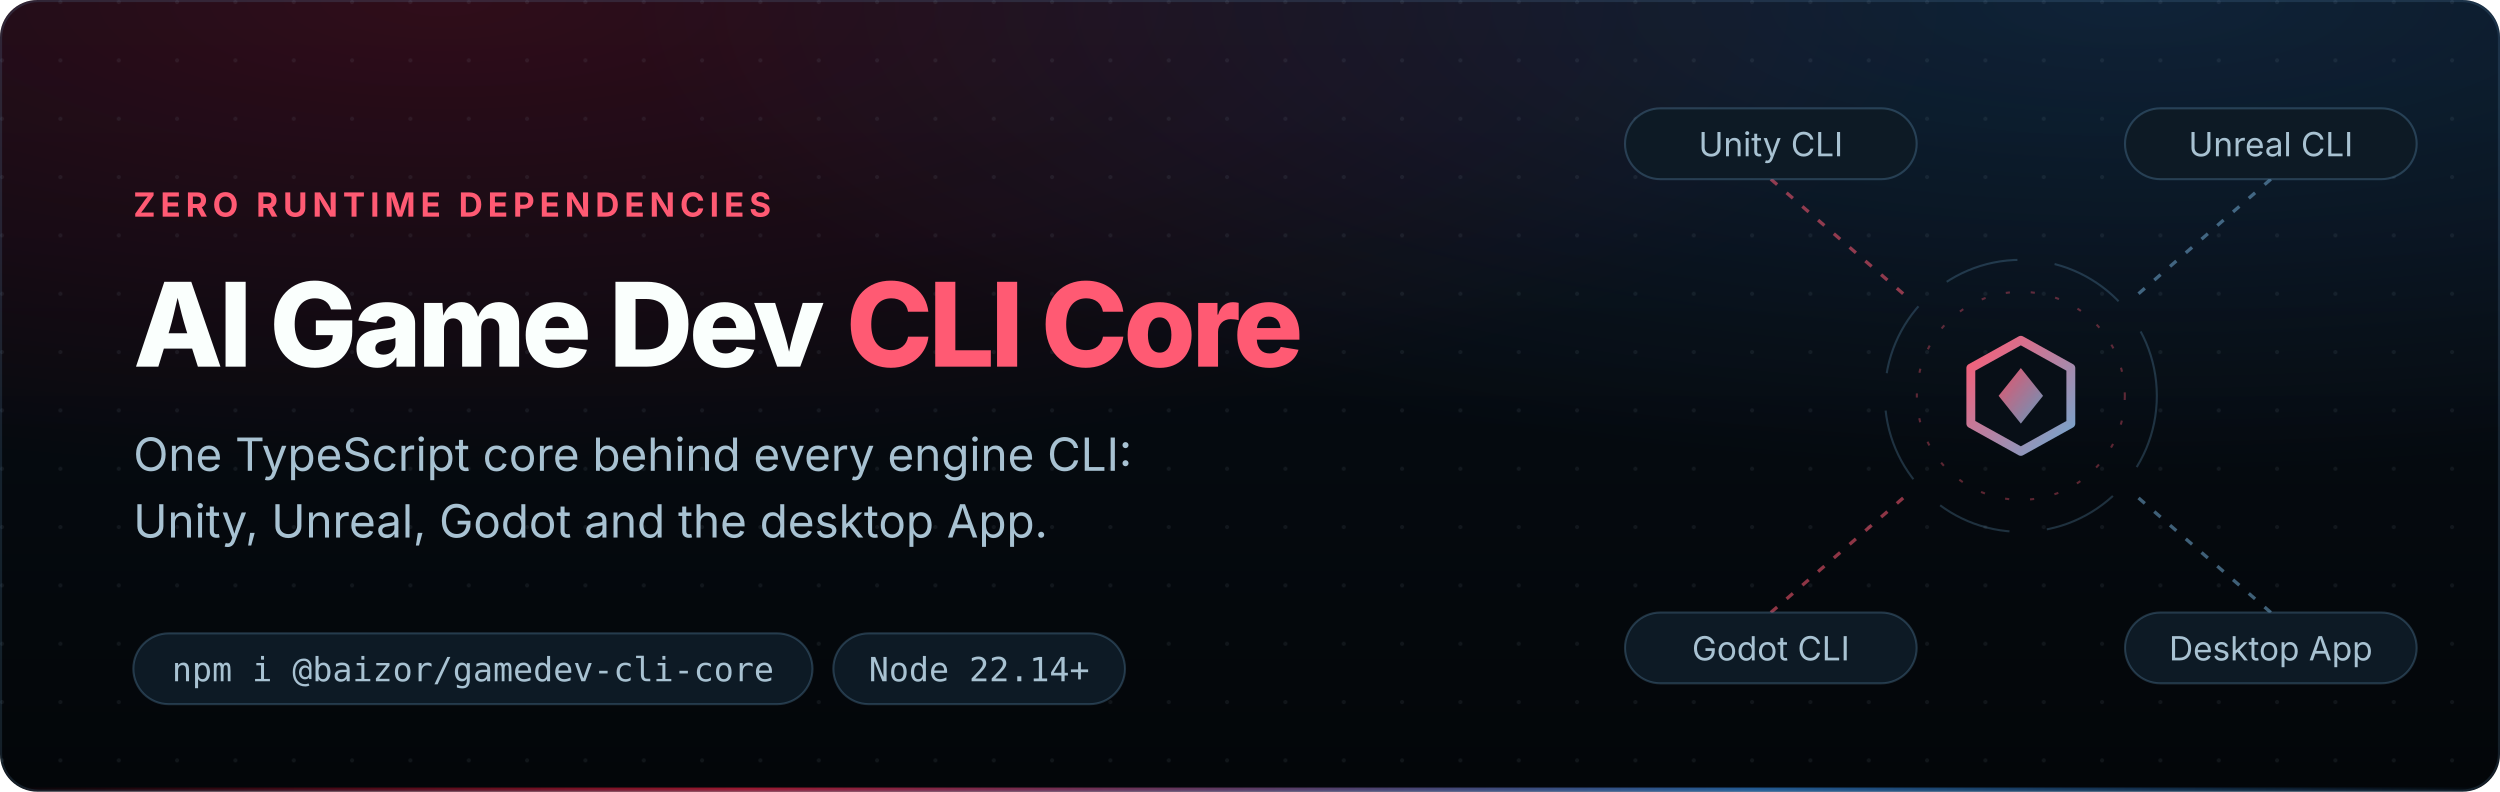
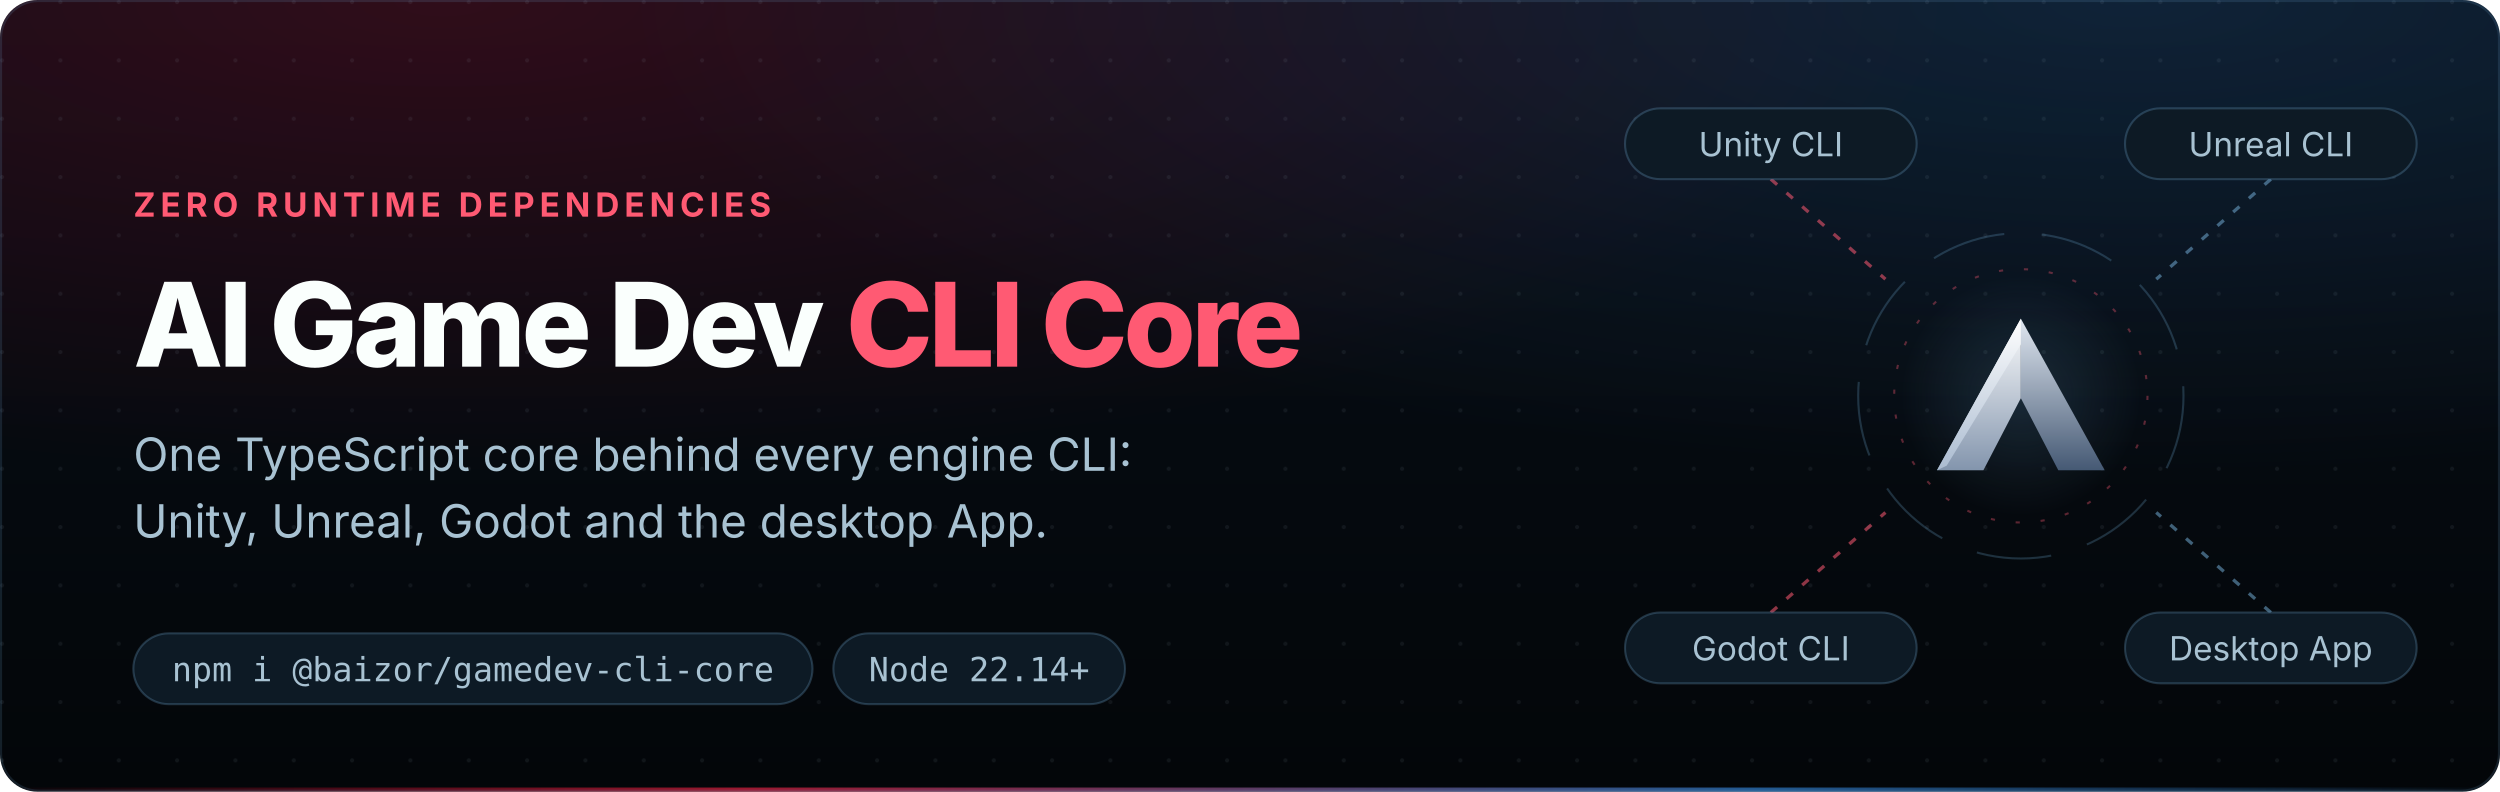
<svg xmlns="http://www.w3.org/2000/svg" width="1200" height="380" viewBox="0 0 1200 380" role="img" aria-label="AI Game Dev CLI Core: one TypeScript core behind the Unity, Unreal and Godot CLIs and the desktop App">
  <defs>
    <linearGradient id="bg" x1="0" y1="0" x2="0" y2="1">
      <stop offset="0" stop-color="#080F17" />
      <stop offset="1" stop-color="#030609" />
    </linearGradient>
    <radialGradient id="hzR" cx="0.18" cy="0" r="0.6">
      <stop offset="0" stop-color="#FF002A" stop-opacity="0.16" />
      <stop offset="1" stop-color="#FF002A" stop-opacity="0" />
    </radialGradient>
    <radialGradient id="hzB" cx="0.85" cy="0" r="0.6">
      <stop offset="0" stop-color="#3B9BFF" stop-opacity="0.14" />
      <stop offset="1" stop-color="#3B9BFF" stop-opacity="0" />
    </radialGradient>
    <pattern id="dots" width="28" height="28" patternUnits="userSpaceOnUse">
      <circle cx="1" cy="1" r="1" fill="#A8C2D2" fill-opacity="0.08" />
    </pattern>
    <linearGradient id="rule" x1="0" y1="0" x2="1" y2="0">
      <stop offset="0" stop-color="#FF002A" stop-opacity="0" />
      <stop offset="0.3" stop-color="#FF2448" stop-opacity="0.6" />
      <stop offset="0.7" stop-color="#3B9BFF" stop-opacity="0.55" />
      <stop offset="1" stop-color="#3B9BFF" stop-opacity="0" />
    </linearGradient>
    <linearGradient id="card" x1="0" y1="0" x2="0" y2="1">
      <stop offset="0" stop-color="#0C1620" />
      <stop offset="1" stop-color="#070D14" />
    </linearGradient>
+     <linearGradient id="logoL" gradientUnits="userSpaceOnUse" x1="512" y1="190" x2="512" y2="785">
+       <stop offset="0" stop-color="#FFFFFF" />
+       <stop offset="1" stop-color="#8395AD" />
+     </linearGradient>
+     <linearGradient id="logoR" gradientUnits="userSpaceOnUse" x1="512" y1="190" x2="512" y2="785">
+       <stop offset="0" stop-color="#E1E8F1" />
+       <stop offset="1" stop-color="#455974" />
+     </linearGradient>
+     <linearGradient id="logoB" gradientUnits="userSpaceOnUse" x1="512" y1="190" x2="512" y2="785">
+       <stop offset="0" stop-color="#FFFFFF" />
+       <stop offset="1" stop-color="#AABBD0" />
+     </linearGradient>
+     <radialGradient id="logoGlow">
+       <stop offset="0" stop-color="#6FA8D0" stop-opacity=".18" />
+       <stop offset="1" stop-color="#6FA8D0" stop-opacity="0" />
+     </radialGradient>
    <linearGradient id="brand" x1="0" y1="0" x2="1" y2="1">
      <stop offset="0" stop-color="#FF5A73" />
      <stop offset="1" stop-color="#6FA8D0" />
    </linearGradient>
    <clipPath id="frame">
      <rect width="1200" height="380" rx="18" />
    </clipPath>
  </defs>
  <style>
    .s { font-family: Inter, 'Segoe UI', system-ui, -apple-system, Helvetica, Arial, sans-serif; } .m { font-family: 'JetBrains Mono', 'Cascadia Code', Consolas, Menlo, monospace; white-space: pre; }
    .pulse { animation: pulse 3.2s ease-in-out infinite; transform-box: fill-box; transform-origin: center; }
    @keyframes pulse { 0%,100% { opacity: .85; transform: scale(1); } 50% { opacity: 1; transform: scale(1.04); } }
    .spin { animation: spin 40s linear infinite; transform-box: fill-box; transform-origin: center; }
    .spin.r { animation-duration: 60s; animation-direction: reverse; }
    @keyframes spin { to { transform: rotate(360deg); } }
    .blink { animation: blink 1.1s steps(1) infinite; } @keyframes blink { 50% { opacity: 0; } }
    
    @media (prefers-reduced-motion: reduce) { * { animation: none !important; } }
  </style>
  <g clip-path="url(#frame)">
    <rect width="1200" height="380" fill="url(#bg)" />
    <rect width="1200" height="380" fill="url(#hzR)" />
    <rect width="1200" height="380" fill="url(#hzB)" />
    <rect width="1200" height="380" fill="url(#dots)" />
    <text x="64" y="104" text-anchor="start" class="s" font-size="16" font-weight="700" letter-spacing="2.4" fill="#FF5A73">ZERO RUNTIME DEPENDENCIES</text>
    <text x="64" y="176" class="s" font-size="56" font-weight="800" letter-spacing="-2" fill="#FAFFFD">AI Game Dev <tspan fill="#FF5A73">CLI Core</tspan>
    </text>
    <text x="64" y="226" class="s" font-size="22" fill="#A8C2D2">One TypeScript core behind every engine CLI:</text>
    <text x="64" y="258" class="s" font-size="22" fill="#A8C2D2">Unity, Unreal, Godot and the desktop App.</text>
    <g transform="translate(64 304)">
      <rect width="326" height="34" rx="17" fill="#0D1A25" stroke="rgba(111,168,208,0.45)" stroke-opacity=".6" />
      <text x="163.0" y="23" text-anchor="middle" class="m" font-size="16" fill="#A8C2D2">npm i @baizor/gamedev-cli-core</text>
    </g>
    <g transform="translate(400 304)">
      <rect width="140" height="34" rx="17" fill="#0D1A25" stroke="rgba(111,168,208,0.45)" stroke-opacity=".6" />
      <text x="70.0" y="23" text-anchor="middle" class="m" font-size="16" fill="#A8C2D2">Node 22.14+</text>
    </g>
-     <path id="w1" d="M850 86 L917 144" fill="none" stroke="#FF5A73" stroke-opacity=".55" stroke-width="1.6" stroke-dasharray="4 6" />
+     <path id="w1" d="M850 86 L905 134" fill="none" stroke="#FF5A73" stroke-opacity=".55" stroke-width="1.6" stroke-dasharray="4 6" />
    <circle r="4" fill="#FF5A73">
      <animateMotion dur="2.4s" begin="-0.0s" repeatCount="indefinite">
        <mpath href="#w1" />
      </animateMotion>
    </circle>
    <g transform="translate(780 52)">
      <rect width="140" height="34" rx="17" fill="#0D1A25" stroke="rgba(111,168,208,0.45)" stroke-opacity=".6" />
      <text x="70.0" y="23" text-anchor="middle" class="s" font-size="16" fill="#A8C2D2">Unity CLI</text>
    </g>
-     <path id="w2" d="M1090 86 L1023 144" fill="none" stroke="#6FA8D0" stroke-opacity=".55" stroke-width="1.6" stroke-dasharray="4 6" />
+     <path id="w2" d="M1090 86 L1035 134" fill="none" stroke="#6FA8D0" stroke-opacity=".55" stroke-width="1.6" stroke-dasharray="4 6" />
    <circle r="4" fill="#6FA8D0">
      <animateMotion dur="2.4s" begin="-0.6s" repeatCount="indefinite">
        <mpath href="#w2" />
      </animateMotion>
    </circle>
    <g transform="translate(1020 52)">
      <rect width="140" height="34" rx="17" fill="#0D1A25" stroke="rgba(111,168,208,0.45)" stroke-opacity=".6" />
      <text x="70.0" y="23" text-anchor="middle" class="s" font-size="16" fill="#A8C2D2">Unreal CLI</text>
    </g>
-     <path id="w3" d="M850 294 L917 236" fill="none" stroke="#FF5A73" stroke-opacity=".55" stroke-width="1.6" stroke-dasharray="4 6" />
+     <path id="w3" d="M850 294 L905 246" fill="none" stroke="#FF5A73" stroke-opacity=".55" stroke-width="1.6" stroke-dasharray="4 6" />
    <circle r="4" fill="#FF5A73">
      <animateMotion dur="2.4s" begin="-1.2s" repeatCount="indefinite">
        <mpath href="#w3" />
      </animateMotion>
    </circle>
    <g transform="translate(780 294)">
      <rect width="140" height="34" rx="17" fill="#0D1A25" stroke="rgba(111,168,208,0.45)" stroke-opacity=".6" />
      <text x="70.0" y="23" text-anchor="middle" class="s" font-size="16" fill="#A8C2D2">Godot CLI</text>
    </g>
-     <path id="w4" d="M1090 294 L1023 236" fill="none" stroke="#6FA8D0" stroke-opacity=".55" stroke-width="1.6" stroke-dasharray="4 6" />
+     <path id="w4" d="M1090 294 L1035 246" fill="none" stroke="#6FA8D0" stroke-opacity=".55" stroke-width="1.6" stroke-dasharray="4 6" />
    <circle r="4" fill="#6FA8D0">
      <animateMotion dur="2.4s" begin="-1.8s" repeatCount="indefinite">
        <mpath href="#w4" />
      </animateMotion>
    </circle>
    <g transform="translate(1020 294)">
      <rect width="140" height="34" rx="17" fill="#0D1A25" stroke="rgba(111,168,208,0.45)" stroke-opacity=".6" />
      <text x="70.0" y="23" text-anchor="middle" class="s" font-size="16" fill="#A8C2D2">Desktop App</text>
    </g>
-     <circle class="spin" cx="970" cy="190" r="49.92" fill="none" stroke="#FF5A73" stroke-opacity=".35" stroke-dasharray="2 10" />
-     <circle class="spin r" cx="970" cy="190" r="65.28" fill="none" stroke="#6FA8D0" stroke-opacity=".25" stroke-dasharray="36 18" />
+     <circle cx="970" cy="190" r="57.6" fill="url(#logoGlow)" />
+     <circle class="spin" cx="970" cy="190" r="60.8" fill="none" stroke="#FF5A73" stroke-opacity=".35" stroke-dasharray="2 10" />
+     <circle class="spin r" cx="970" cy="190" r="78.08" fill="none" stroke="#6FA8D0" stroke-opacity=".25" stroke-dasharray="36 18" />
    <g class="pulse">
-       <polygon points="970.0,163.333 994.0,176.667 994.0,203.333 970.0,216.667 946.0,203.333 946.0,176.667" fill="#080F17" stroke="url(#brand)" stroke-width="4.267" stroke-linejoin="round" />
-       <polygon points="970.0,176.667 980.667,190.0 970.0,203.333 959.333,190.0" fill="url(#brand)" opacity=".9" />
+       <g transform="translate(906.98 129.08) scale(0.1231)">
+         <path d="M512 194 L512 504 L366 785 L185 785 Z" fill="url(#logoL)" />
+         <path d="M512 194 L839 785 L658 785 L512 504 Z" fill="url(#logoR)" />
+         <path d="M512 194 L512 294 L223 767 L185 785 Z" fill="url(#logoB)" />
+       </g>
    </g>
    <rect x="0" y="378" width="1200" height="2" fill="url(#rule)" />
  </g>
  <rect x=".5" y=".5" width="1199" height="379" rx="18" fill="none" stroke="rgba(111,168,208,0.16)" />
</svg>
